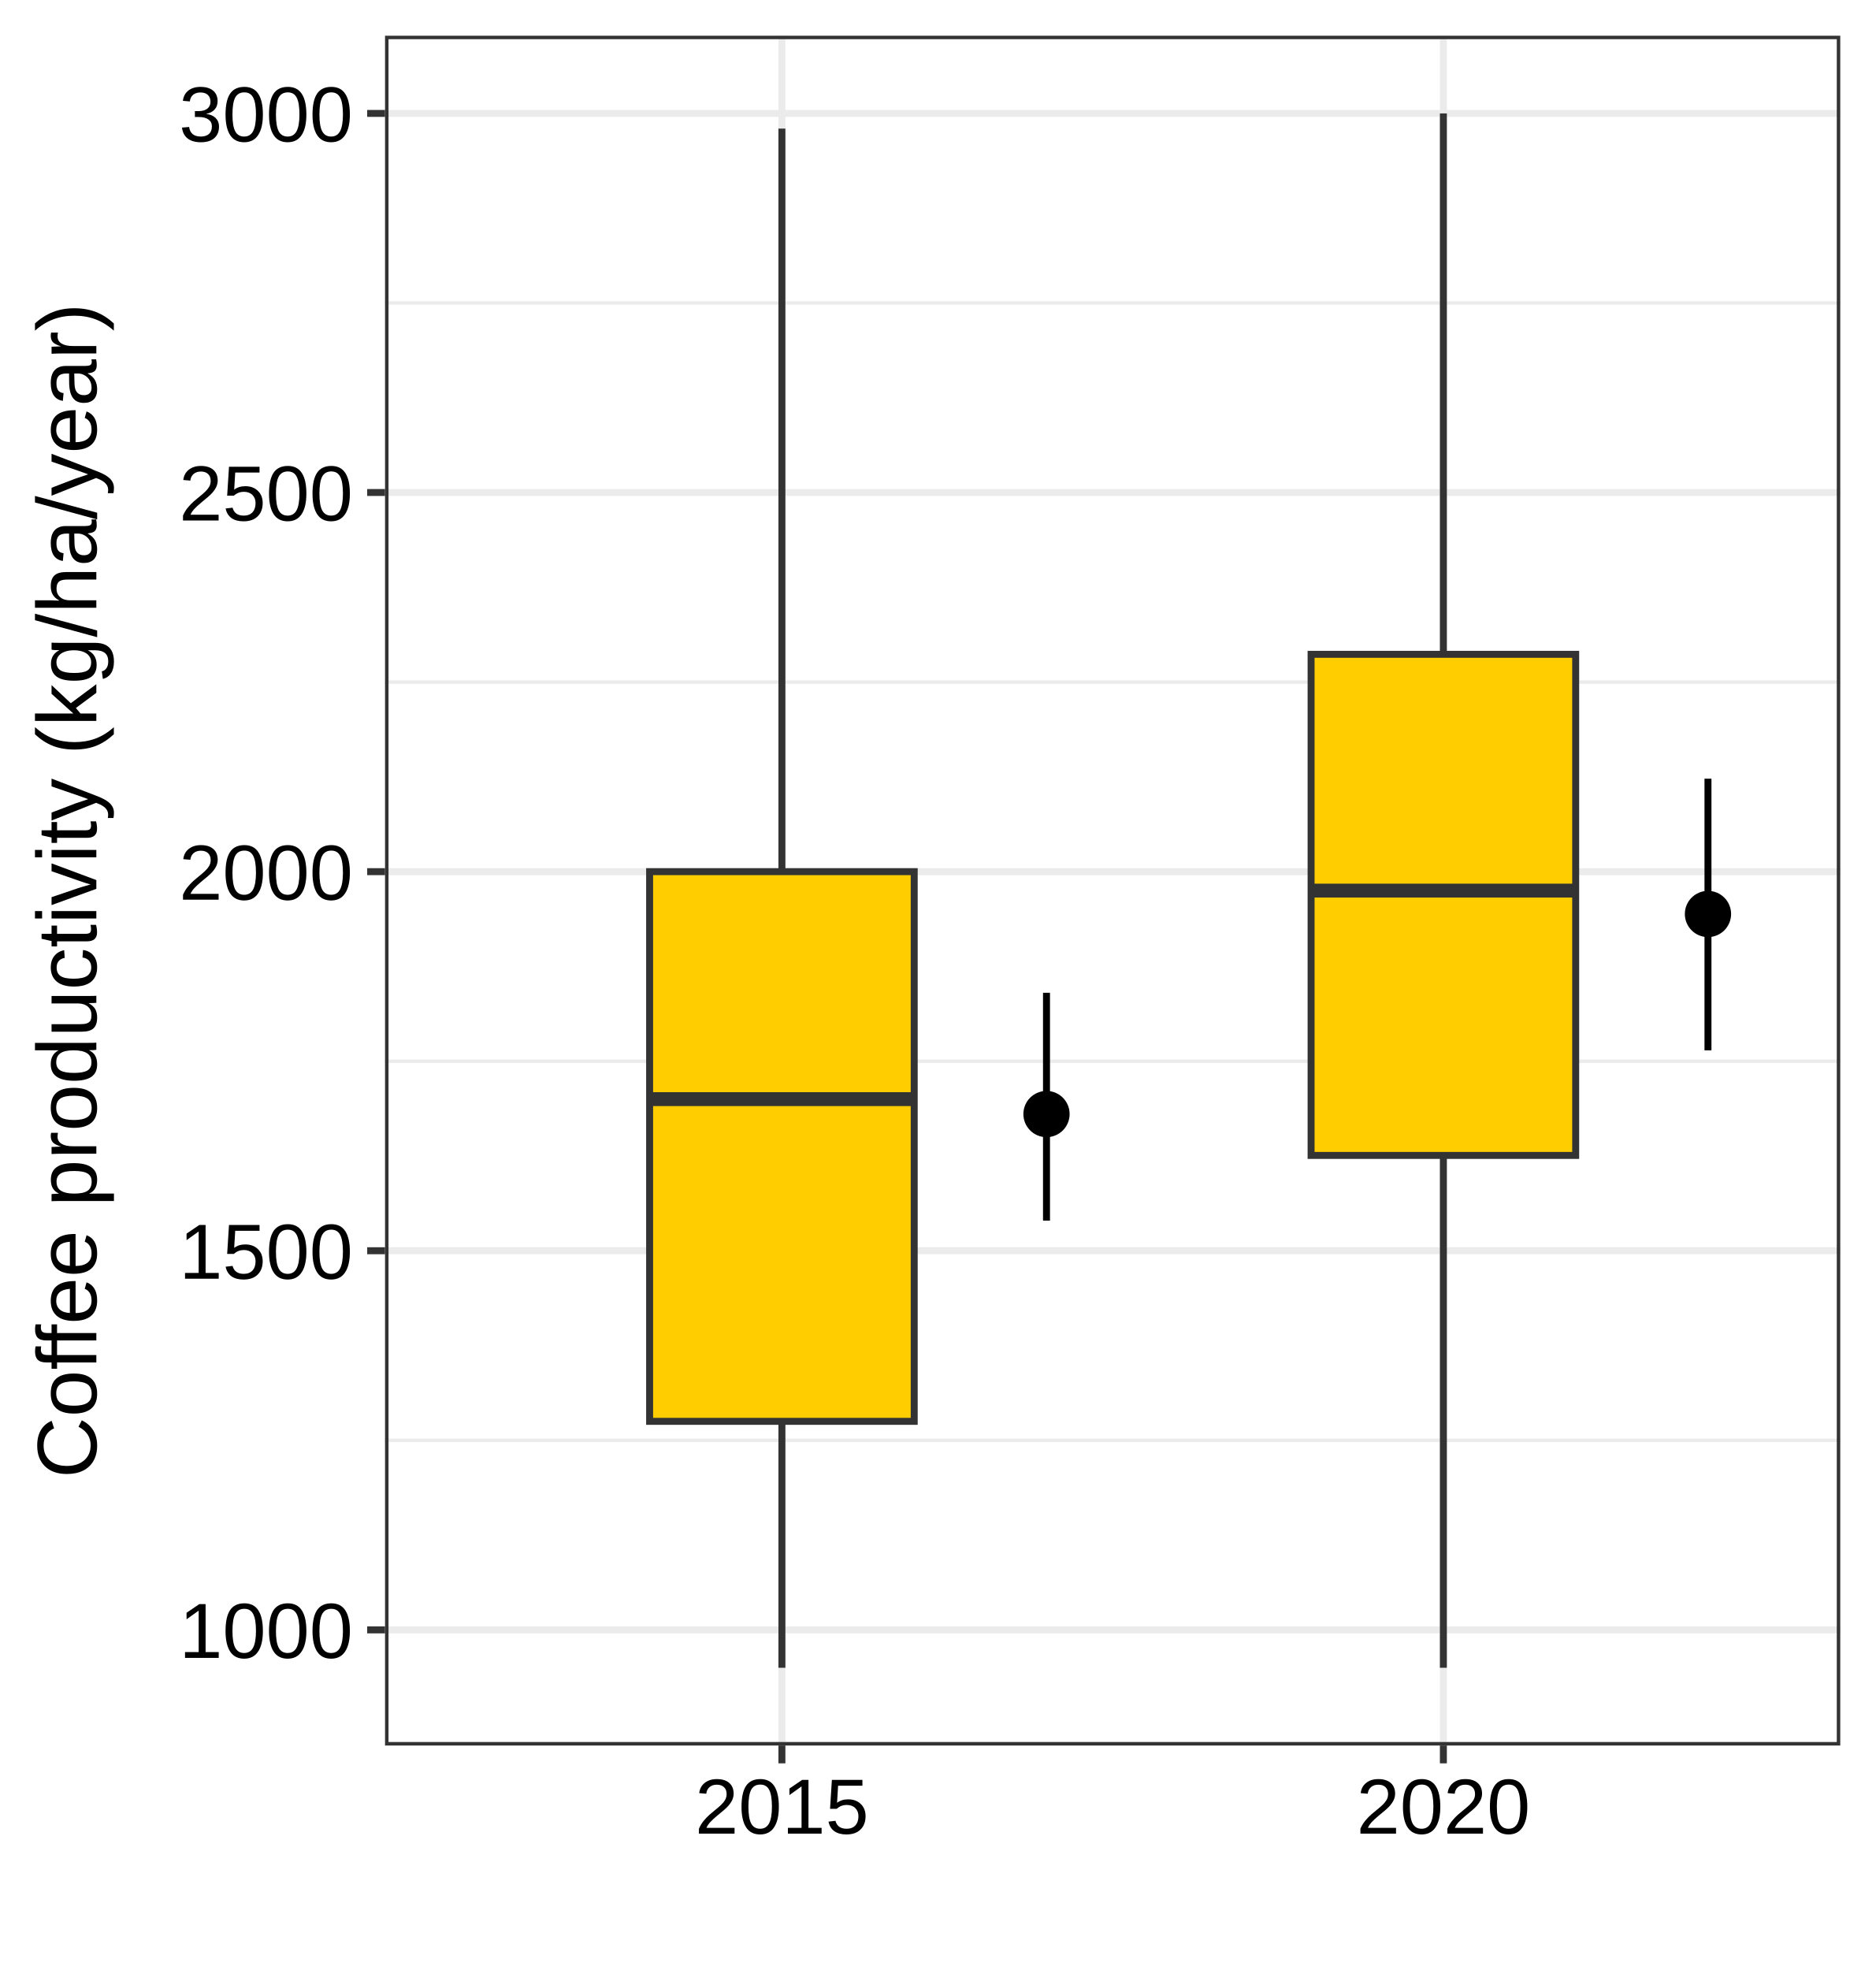
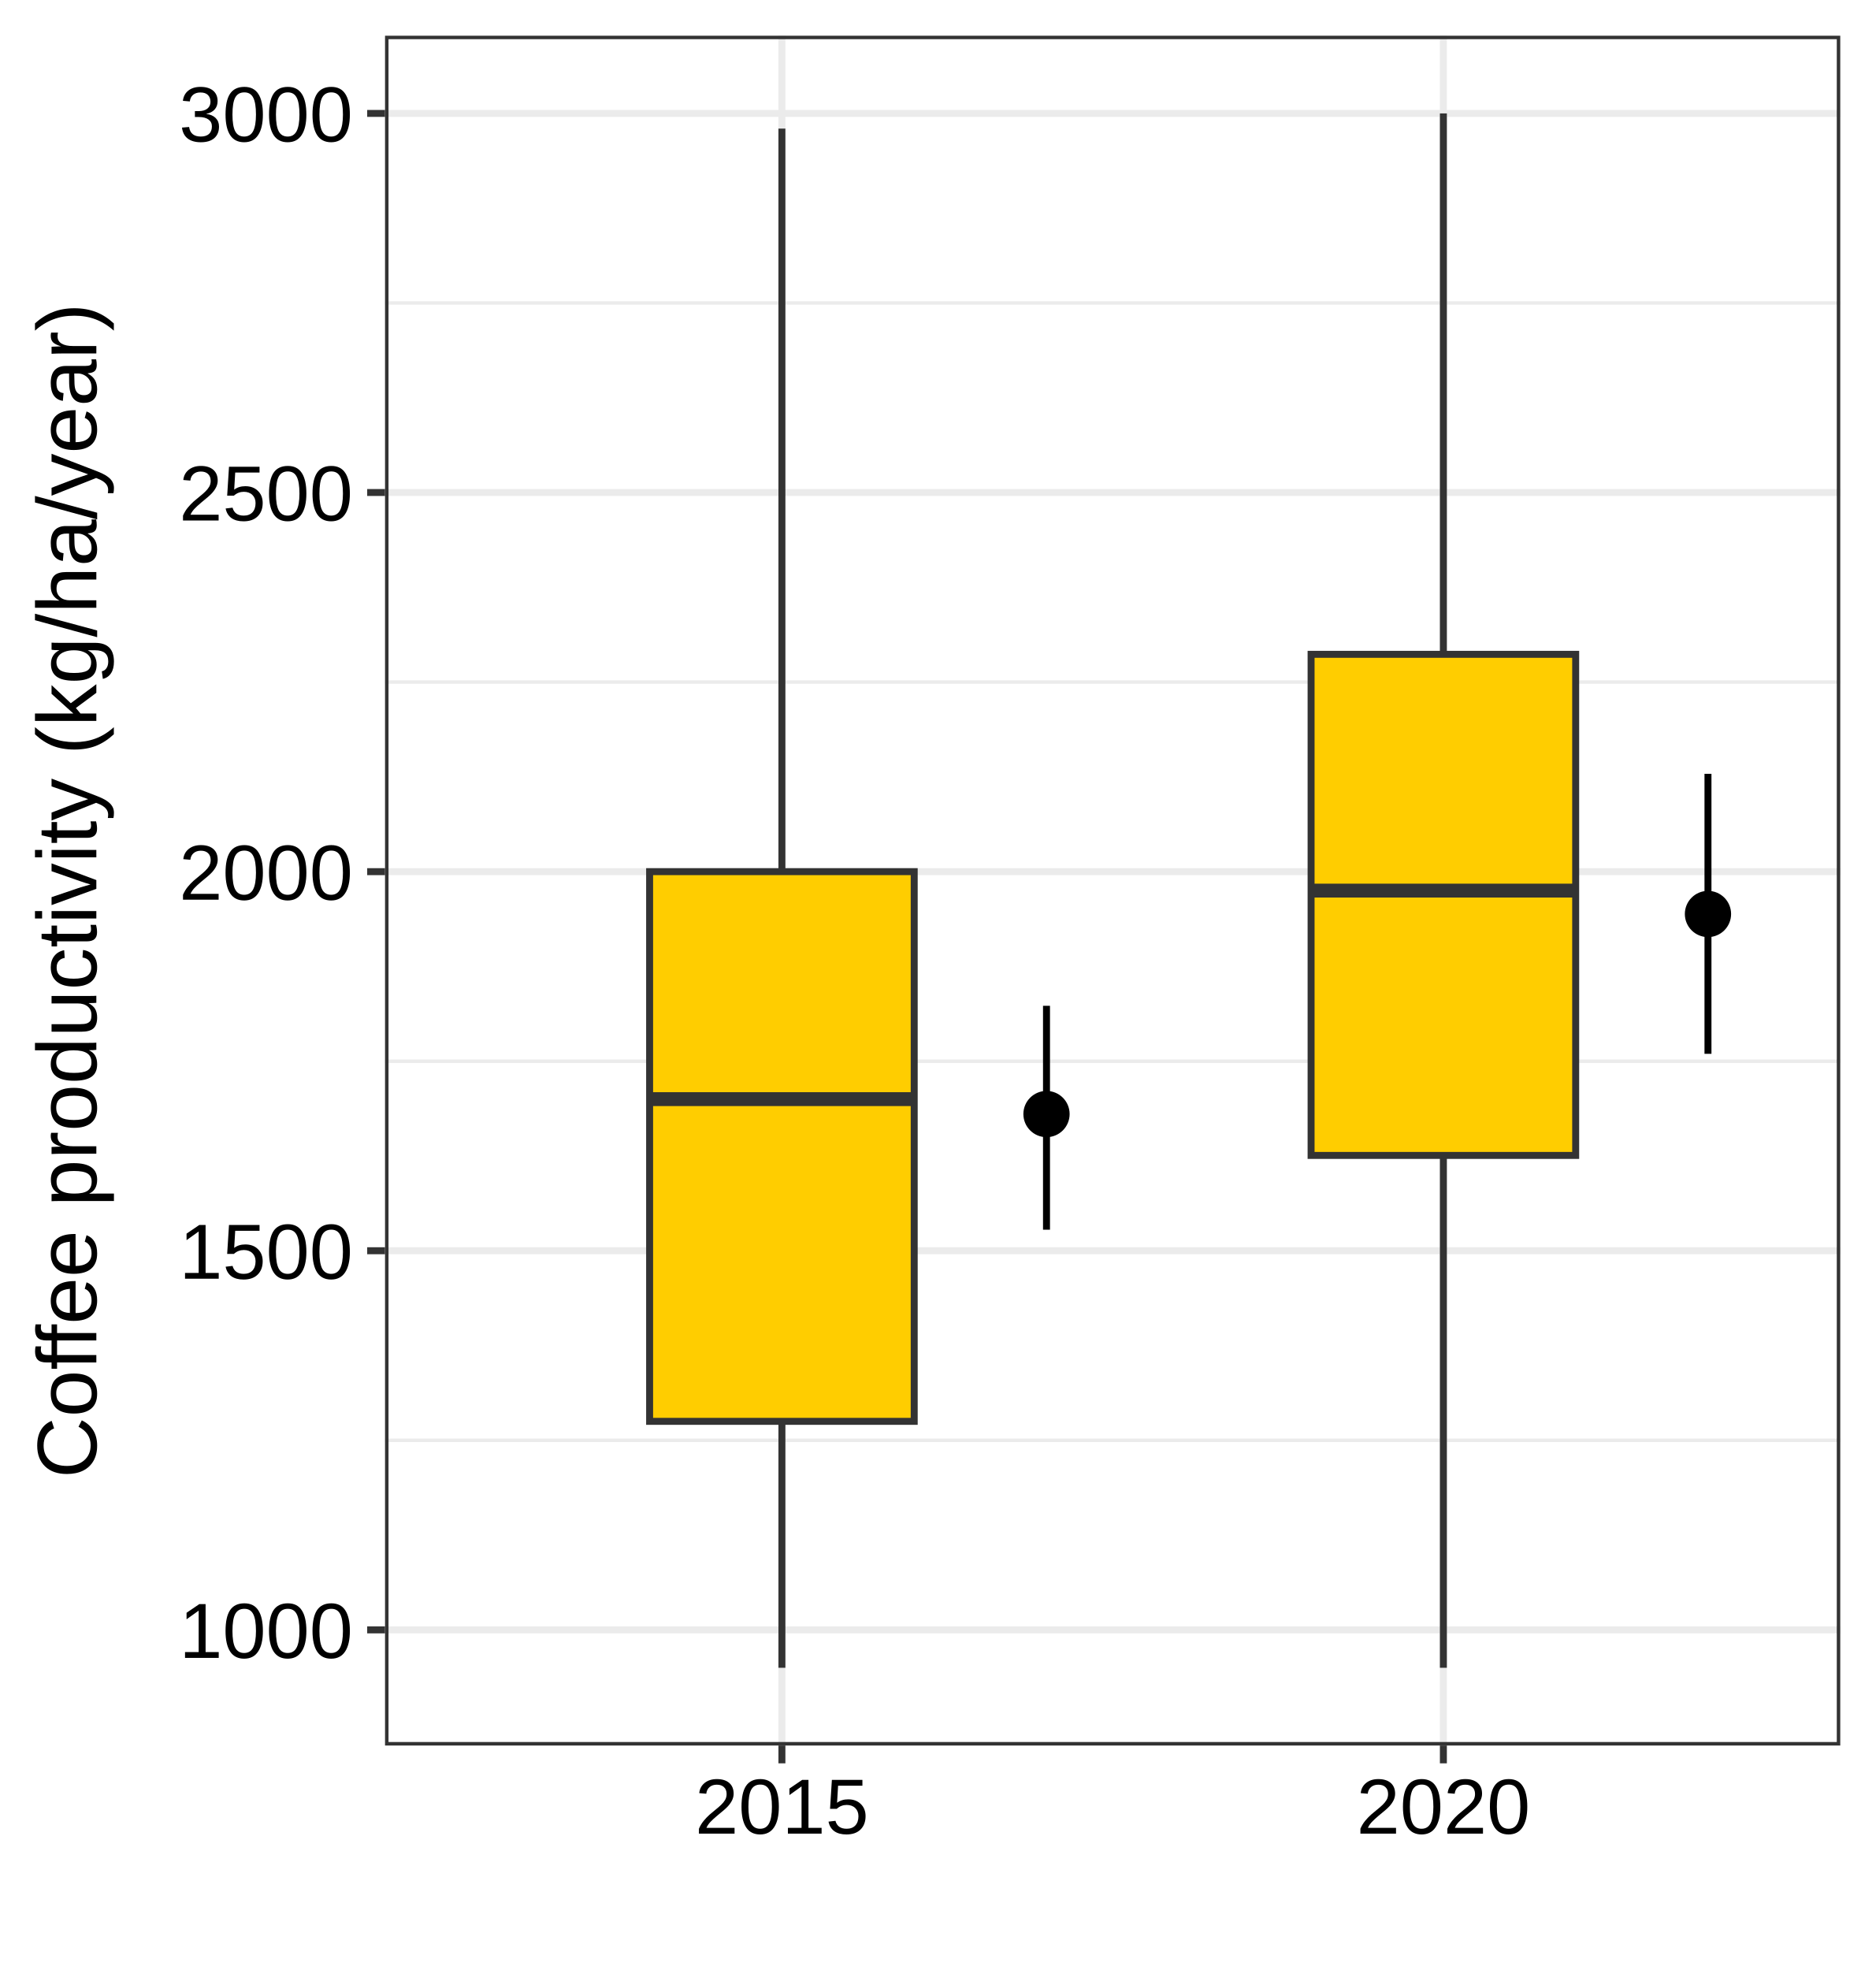
<svg xmlns="http://www.w3.org/2000/svg" width="288.00pt" height="302.40pt" viewBox="0 0 288.00 302.40">
  <g class="svglite">
    <defs>
      <style type="text/css">
    .svglite line, .svglite polyline, .svglite polygon, .svglite path, .svglite rect, .svglite circle {
      fill: none;
      stroke: #000000;
      stroke-linecap: round;
      stroke-linejoin: round;
      stroke-miterlimit: 10.00;
    }
    .svglite text {
      white-space: pre;
    }
    .svglite g.glyphgroup path {
      fill: inherit;
      stroke: none;
    }
  </style>
    </defs>
    <rect width="100%" height="100%" style="stroke: none; fill: #FFFFFF;" />
    <defs>
      <clipPath id="cpMC4wMHwyODguMDB8MC4wMHwzMDIuNDA=">
        <rect x="0.00" y="0.00" width="288.00" height="302.40" />
      </clipPath>
    </defs>
    <g clip-path="url(#cpMC4wMHwyODguMDB8MC4wMHwzMDIuNDA=)">
      <rect x="0.00" y="0.00" width="288.00" height="302.40" style="stroke-width: 1.07; stroke: #FFFFFF; fill: #FFFFFF;" />
    </g>
    <defs>
      <clipPath id="cpNTkuMTF8MjgyLjUyfDUuNDh8MjY3Ljk0">
        <rect x="59.11" y="5.48" width="223.41" height="262.46" />
      </clipPath>
    </defs>
    <g clip-path="url(#cpNTkuMTF8MjgyLjUyfDUuNDh8MjY3Ljk0)">
      <rect x="59.11" y="5.48" width="223.41" height="262.46" style="stroke-width: 1.07; stroke: none; fill: #FFFFFF;" />
      <polyline points="59.11,221.09 282.52,221.09 " style="stroke-width: 0.53; stroke: #EBEBEB; stroke-linecap: butt;" />
      <polyline points="59.11,162.90 282.52,162.90 " style="stroke-width: 0.53; stroke: #EBEBEB; stroke-linecap: butt;" />
      <polyline points="59.11,104.70 282.52,104.70 " style="stroke-width: 0.53; stroke: #EBEBEB; stroke-linecap: butt;" />
      <polyline points="59.11,46.51 282.52,46.51 " style="stroke-width: 0.53; stroke: #EBEBEB; stroke-linecap: butt;" />
      <polyline points="59.11,250.19 282.52,250.19 " style="stroke-width: 1.07; stroke: #EBEBEB; stroke-linecap: butt;" />
      <polyline points="59.11,191.99 282.52,191.99 " style="stroke-width: 1.07; stroke: #EBEBEB; stroke-linecap: butt;" />
      <polyline points="59.11,133.80 282.52,133.80 " style="stroke-width: 1.07; stroke: #EBEBEB; stroke-linecap: butt;" />
      <polyline points="59.11,75.60 282.52,75.60 " style="stroke-width: 1.07; stroke: #EBEBEB; stroke-linecap: butt;" />
      <polyline points="59.11,17.41 282.52,17.41 " style="stroke-width: 1.07; stroke: #EBEBEB; stroke-linecap: butt;" />
      <polyline points="120.04,267.94 120.04,5.48 " style="stroke-width: 1.07; stroke: #EBEBEB; stroke-linecap: butt;" />
      <polyline points="221.59,267.94 221.59,5.48 " style="stroke-width: 1.07; stroke: #EBEBEB; stroke-linecap: butt;" />
      <line x1="120.04" y1="133.80" x2="120.04" y2="19.74" style="stroke-width: 1.07; stroke: #333333; stroke-linecap: butt;" />
      <line x1="120.04" y1="218.18" x2="120.04" y2="256.01" style="stroke-width: 1.07; stroke: #333333; stroke-linecap: butt;" />
      <polygon points="99.73,133.80 99.73,218.18 140.35,218.18 140.35,133.80 99.73,133.80 " style="stroke-width: 1.07; stroke: #333333; stroke-linecap: butt; stroke-linejoin: miter; fill: #FFCD00;" />
      <line x1="99.73" y1="168.72" x2="140.35" y2="168.72" style="stroke-width: 2.13; stroke: #333333; stroke-linecap: butt; stroke-linejoin: miter;" />
      <line x1="221.59" y1="100.44" x2="221.59" y2="17.41" style="stroke-width: 1.07; stroke: #333333; stroke-linecap: butt;" />
      <line x1="221.59" y1="177.36" x2="221.59" y2="256.01" style="stroke-width: 1.07; stroke: #333333; stroke-linecap: butt;" />
      <polygon points="201.28,100.44 201.28,177.36 241.90,177.36 241.90,100.44 201.28,100.44 " style="stroke-width: 1.07; stroke: #333333; stroke-linecap: butt; stroke-linejoin: miter; fill: #FFCD00;" />
      <line x1="201.28" y1="136.71" x2="241.90" y2="136.71" style="stroke-width: 2.13; stroke: #333333; stroke-linecap: butt; stroke-linejoin: miter;" />
-       <line x1="160.66" y1="187.37" x2="160.66" y2="152.39" style="stroke-width: 1.07; stroke-linecap: butt;" />
-       <line x1="262.21" y1="161.23" x2="262.21" y2="119.53" style="stroke-width: 1.07; stroke-linecap: butt;" />
+       <line x1="160.66" y1="188.76" x2="160.66" y2="154.39" style="stroke-width: 1.07; stroke-linecap: butt;" />
+       <line x1="262.21" y1="161.76" x2="262.21" y2="118.78" style="stroke-width: 1.07; stroke-linecap: butt;" />
      <circle cx="160.66" cy="171.01" r="2.84" style="stroke-width: 1.42; fill: #000000;" />
      <circle cx="262.21" cy="140.30" r="2.84" style="stroke-width: 1.42; fill: #000000;" />
      <rect x="59.11" y="5.48" width="223.41" height="262.46" style="stroke-width: 1.07; stroke: #333333;" />
    </g>
    <g clip-path="url(#cpMC4wMHwyODguMDB8MC4wMHwzMDIuNDA=)">
      <text x="54.18" y="254.49" text-anchor="end" style="font-size: 12.00px; font-family: &quot;Arial&quot;;" textLength="26.69px" lengthAdjust="spacingAndGlyphs">1000</text>
      <text x="54.18" y="196.29" text-anchor="end" style="font-size: 12.00px; font-family: &quot;Arial&quot;;" textLength="26.69px" lengthAdjust="spacingAndGlyphs">1500</text>
      <text x="54.18" y="138.10" text-anchor="end" style="font-size: 12.00px; font-family: &quot;Arial&quot;;" textLength="26.69px" lengthAdjust="spacingAndGlyphs">2000</text>
      <text x="54.18" y="79.90" text-anchor="end" style="font-size: 12.00px; font-family: &quot;Arial&quot;;" textLength="26.69px" lengthAdjust="spacingAndGlyphs">2500</text>
      <text x="54.18" y="21.71" text-anchor="end" style="font-size: 12.00px; font-family: &quot;Arial&quot;;" textLength="26.69px" lengthAdjust="spacingAndGlyphs">3000</text>
      <polyline points="56.37,250.19 59.11,250.19 " style="stroke-width: 1.07; stroke: #333333; stroke-linecap: butt;" />
      <polyline points="56.37,191.99 59.11,191.99 " style="stroke-width: 1.07; stroke: #333333; stroke-linecap: butt;" />
      <polyline points="56.37,133.80 59.11,133.80 " style="stroke-width: 1.07; stroke: #333333; stroke-linecap: butt;" />
      <polyline points="56.37,75.60 59.11,75.60 " style="stroke-width: 1.07; stroke: #333333; stroke-linecap: butt;" />
      <polyline points="56.37,17.41 59.11,17.41 " style="stroke-width: 1.07; stroke: #333333; stroke-linecap: butt;" />
      <polyline points="120.04,270.68 120.04,267.94 " style="stroke-width: 1.07; stroke: #333333; stroke-linecap: butt;" />
      <polyline points="221.59,270.68 221.59,267.94 " style="stroke-width: 1.07; stroke: #333333; stroke-linecap: butt;" />
      <text x="120.04" y="281.47" text-anchor="middle" style="font-size: 12.00px; font-family: &quot;Arial&quot;;" textLength="26.69px" lengthAdjust="spacingAndGlyphs">2015</text>
      <text x="221.59" y="281.47" text-anchor="middle" style="font-size: 12.00px; font-family: &quot;Arial&quot;;" textLength="26.69px" lengthAdjust="spacingAndGlyphs">2020</text>
      <text transform="translate(14.79,136.71) rotate(-90)" text-anchor="middle" style="font-size: 13.00px; font-family: &quot;Arial&quot;;" textLength="180.44px" lengthAdjust="spacingAndGlyphs">Coffee productivity (kg/ha/year)</text>
    </g>
  </g>
</svg>
